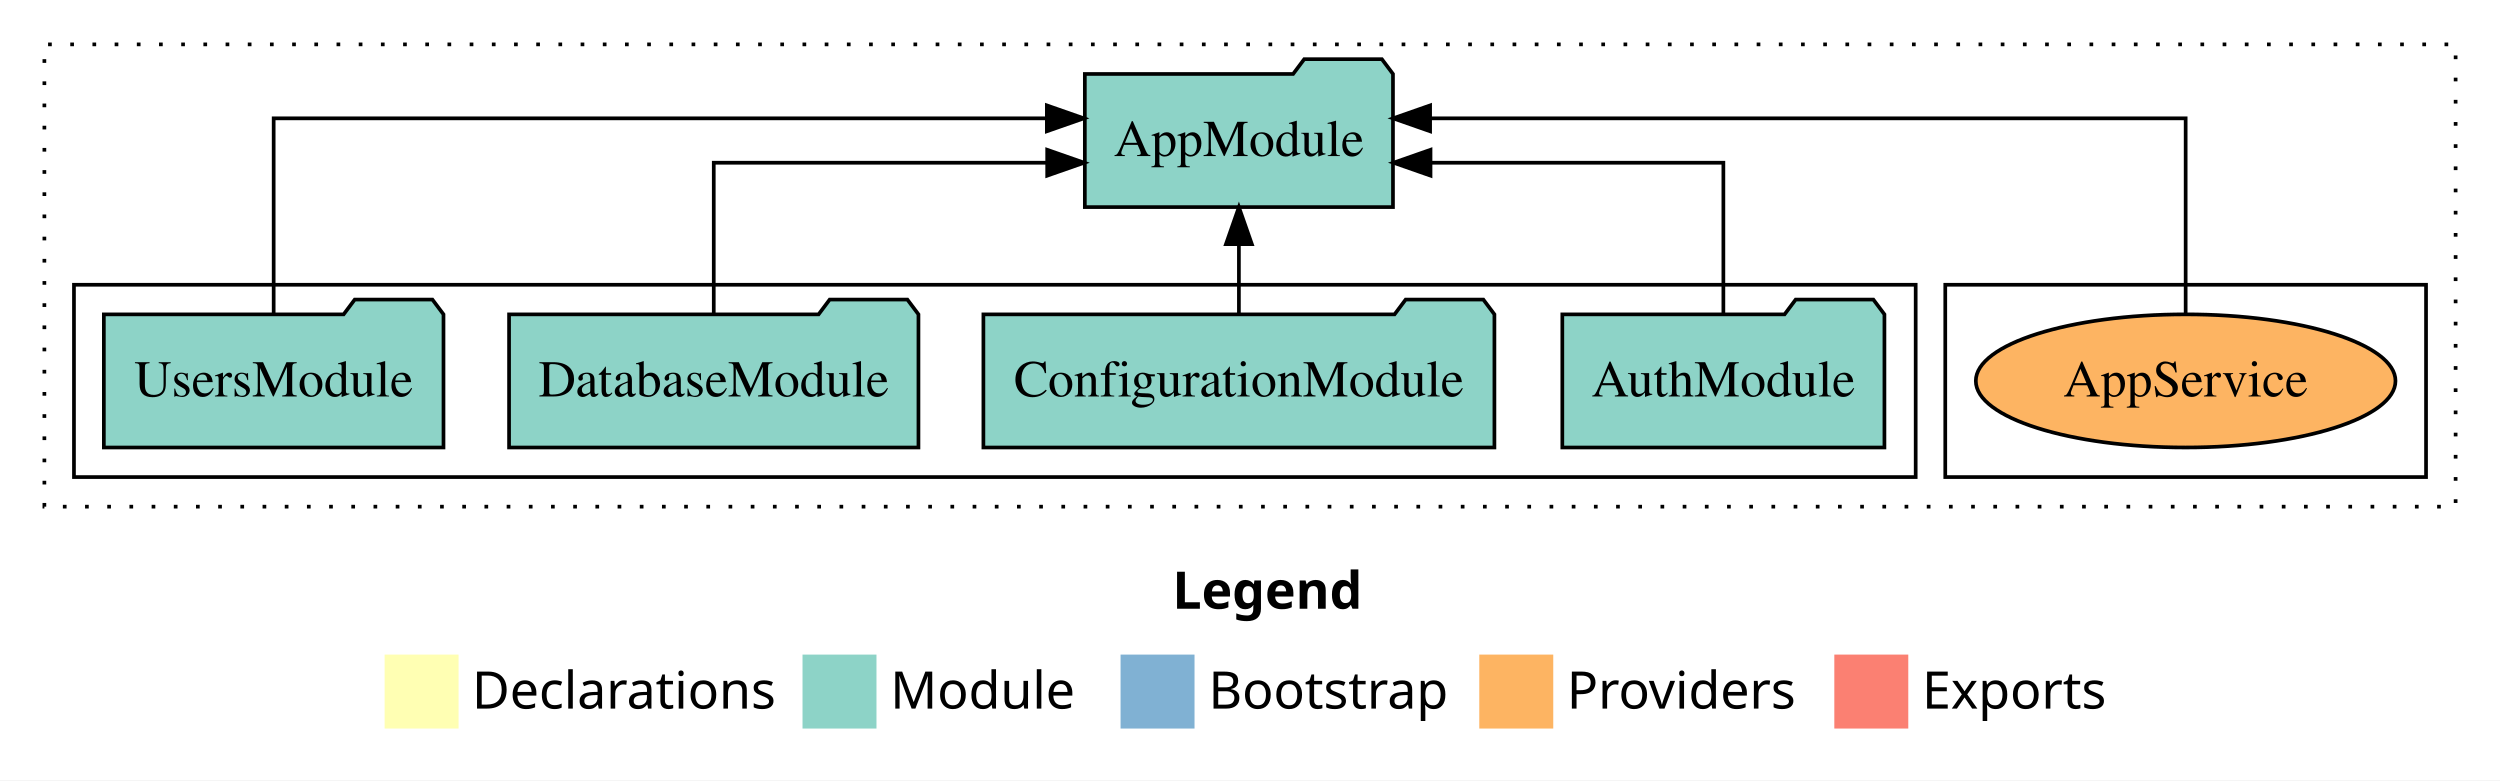
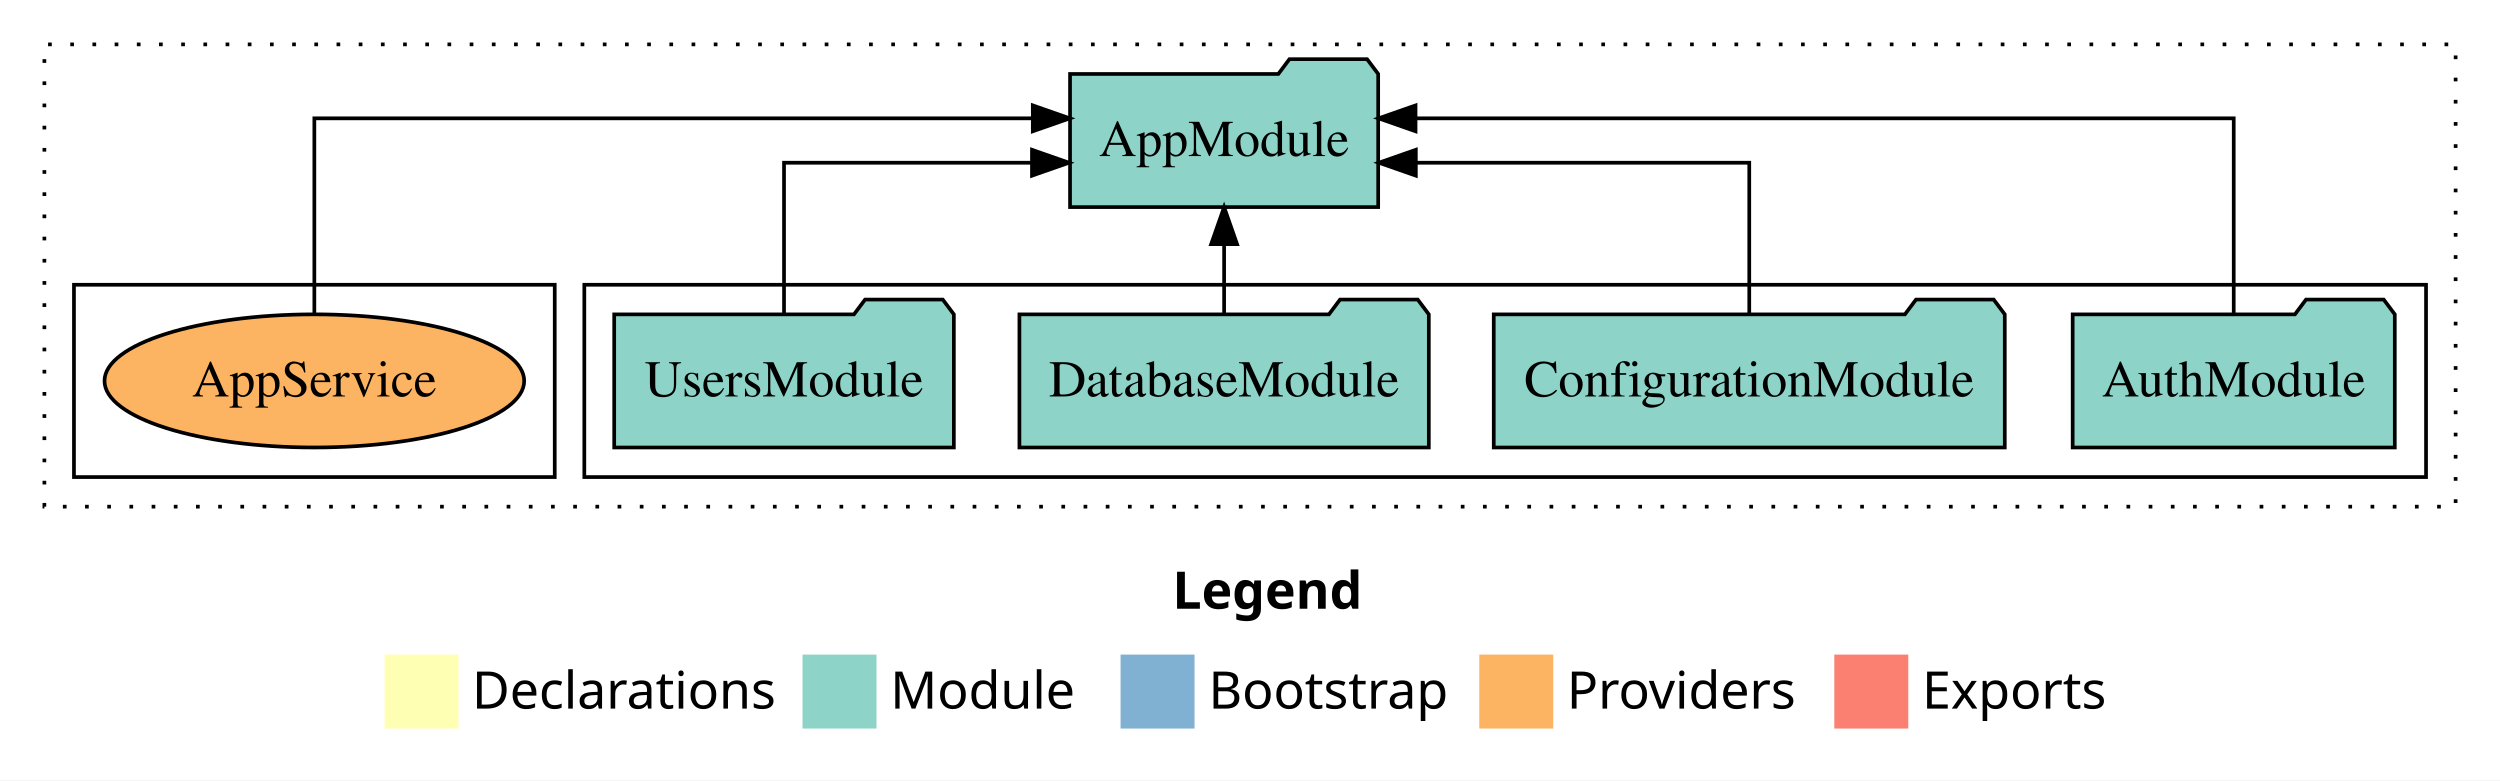
<svg xmlns="http://www.w3.org/2000/svg" width="676pt" height="211pt" viewBox="0.00 0.00 676.00 211.00">
  <g id="graph0" class="graph" transform="scale(1 1) rotate(0) translate(4 207)">
    <polygon fill="white" stroke="transparent" points="-4,4 -4,-207 672,-207 672,4 -4,4" />
    <text text-anchor="start" x="313.01" y="-42.4" font-family="Times-12" font-weight="bold" font-size="14.00">Legend</text>
    <polygon fill="#ffffb3" stroke="transparent" points="100,-10 100,-30 120,-30 120,-10 100,-10" />
    <text text-anchor="start" x="123.63" y="-15.4" font-family="Times-12" font-size="14.00">  Declarations</text>
    <polygon fill="#8dd3c7" stroke="transparent" points="213,-10 213,-30 233,-30 233,-10 213,-10" />
    <text text-anchor="start" x="236.73" y="-15.4" font-family="Times-12" font-size="14.00">  Module</text>
    <polygon fill="#80b1d3" stroke="transparent" points="299,-10 299,-30 319,-30 319,-10 299,-10" />
    <text text-anchor="start" x="322.78" y="-15.4" font-family="Times-12" font-size="14.00">  Bootstrap</text>
    <polygon fill="#fdb462" stroke="transparent" points="396,-10 396,-30 416,-30 416,-10 396,-10" />
    <text text-anchor="start" x="419.67" y="-15.4" font-family="Times-12" font-size="14.00">  Providers</text>
    <polygon fill="#fb8072" stroke="transparent" points="492,-10 492,-30 512,-30 512,-10 492,-10" />
    <text text-anchor="start" x="515.73" y="-15.4" font-family="Times-12" font-size="14.00">  Exports</text>
    <g id="clust1" class="cluster">
      <polygon fill="none" stroke="black" stroke-dasharray="1,5" points="8,-70 8,-195 660,-195 660,-70 8,-70" />
    </g>
+     <g id="clust3" class="cluster">
+       <polygon fill="none" stroke="black" points="154,-78 154,-130 652,-130 652,-78 154,-78" />
+     </g>
    <g id="clust6" class="cluster">
-       <polygon fill="none" stroke="black" points="522,-78 522,-130 652,-130 652,-78 522,-78" />
-     </g>
-     <g id="clust3" class="cluster">
-       <polygon fill="none" stroke="black" points="16,-78 16,-130 514,-130 514,-78 16,-78" />
+       <polygon fill="none" stroke="black" points="16,-78 16,-130 146,-130 146,-78 16,-78" />
    </g>
    <g id="node1" class="node">
-       <polygon fill="#8dd3c7" stroke="black" points="505.55,-122 502.55,-126 481.55,-126 478.55,-122 418.45,-122 418.45,-86 505.55,-86 505.55,-122" />
-       <text text-anchor="middle" x="462" y="-99.8" font-family="Times,serif" font-size="14.00">AuthModule</text>
+       <polygon fill="#8dd3c7" stroke="black" points="643.55,-122 640.55,-126 619.55,-126 616.55,-122 556.45,-122 556.45,-86 643.55,-86 643.55,-122" />
+       <text text-anchor="middle" x="600" y="-99.8" font-family="Times,serif" font-size="14.00">AuthModule</text>
    </g>
    <g id="node5" class="node">
-       <polygon fill="#8dd3c7" stroke="black" points="372.66,-187 369.66,-191 348.66,-191 345.66,-187 289.34,-187 289.34,-151 372.66,-151 372.66,-187" />
-       <text text-anchor="middle" x="331" y="-164.8" font-family="Times,serif" font-size="14.00">AppModule</text>
+       <polygon fill="#8dd3c7" stroke="black" points="368.66,-187 365.66,-191 344.66,-191 341.66,-187 285.34,-187 285.34,-151 368.66,-151 368.66,-187" />
+       <text text-anchor="middle" x="327" y="-164.8" font-family="Times,serif" font-size="14.00">AppModule</text>
    </g>
    <g id="edge1" class="edge">
-       <path fill="none" stroke="black" d="M462,-122.02C462,-139.37 462,-163 462,-163 462,-163 382.81,-163 382.81,-163" />
-       <polygon fill="black" stroke="black" points="382.81,-159.5 372.81,-163 382.81,-166.5 382.81,-159.5" />
+       <path fill="none" stroke="black" d="M600,-122.28C600,-143.32 600,-175 600,-175 600,-175 378.76,-175 378.76,-175" />
+       <polygon fill="black" stroke="black" points="378.76,-171.5 368.76,-175 378.76,-178.5 378.76,-171.5" />
    </g>
    <g id="node2" class="node">
-       <polygon fill="#8dd3c7" stroke="black" points="400.09,-122 397.09,-126 376.09,-126 373.09,-122 261.91,-122 261.91,-86 400.09,-86 400.09,-122" />
-       <text text-anchor="middle" x="331" y="-99.8" font-family="Times,serif" font-size="14.00">ConfigurationModule</text>
+       <polygon fill="#8dd3c7" stroke="black" points="538.09,-122 535.09,-126 514.09,-126 511.09,-122 399.91,-122 399.91,-86 538.09,-86 538.09,-122" />
+       <text text-anchor="middle" x="469" y="-99.8" font-family="Times,serif" font-size="14.00">ConfigurationModule</text>
    </g>
    <g id="edge2" class="edge">
-       <path fill="none" stroke="black" d="M331,-122.11C331,-122.11 331,-140.99 331,-140.99" />
-       <polygon fill="black" stroke="black" points="327.5,-140.99 331,-150.99 334.5,-140.99 327.5,-140.99" />
+       <path fill="none" stroke="black" d="M469,-122.02C469,-139.37 469,-163 469,-163 469,-163 378.84,-163 378.84,-163" />
+       <polygon fill="black" stroke="black" points="378.84,-159.5 368.84,-163 378.84,-166.5 378.84,-159.5" />
    </g>
    <g id="node3" class="node">
-       <polygon fill="#8dd3c7" stroke="black" points="244.35,-122 241.35,-126 220.35,-126 217.35,-122 133.65,-122 133.65,-86 244.35,-86 244.35,-122" />
-       <text text-anchor="middle" x="189" y="-99.8" font-family="Times,serif" font-size="14.00">DatabaseModule</text>
+       <polygon fill="#8dd3c7" stroke="black" points="382.35,-122 379.35,-126 358.35,-126 355.35,-122 271.65,-122 271.65,-86 382.35,-86 382.35,-122" />
+       <text text-anchor="middle" x="327" y="-99.8" font-family="Times,serif" font-size="14.00">DatabaseModule</text>
    </g>
    <g id="edge3" class="edge">
-       <path fill="none" stroke="black" d="M189,-122.02C189,-139.37 189,-163 189,-163 189,-163 279.16,-163 279.16,-163" />
-       <polygon fill="black" stroke="black" points="279.16,-166.5 289.16,-163 279.16,-159.5 279.16,-166.5" />
+       <path fill="none" stroke="black" d="M327,-122.11C327,-122.11 327,-140.99 327,-140.99" />
+       <polygon fill="black" stroke="black" points="323.5,-140.99 327,-150.99 330.5,-140.99 323.5,-140.99" />
    </g>
    <g id="node4" class="node">
-       <polygon fill="#8dd3c7" stroke="black" points="115.92,-122 112.92,-126 91.92,-126 88.92,-122 24.08,-122 24.08,-86 115.92,-86 115.92,-122" />
-       <text text-anchor="middle" x="70" y="-99.8" font-family="Times,serif" font-size="14.00">UsersModule</text>
+       <polygon fill="#8dd3c7" stroke="black" points="253.92,-122 250.92,-126 229.92,-126 226.92,-122 162.08,-122 162.08,-86 253.92,-86 253.92,-122" />
+       <text text-anchor="middle" x="208" y="-99.8" font-family="Times,serif" font-size="14.00">UsersModule</text>
    </g>
    <g id="edge4" class="edge">
-       <path fill="none" stroke="black" d="M70,-122.28C70,-143.32 70,-175 70,-175 70,-175 279.07,-175 279.07,-175" />
-       <polygon fill="black" stroke="black" points="279.07,-178.5 289.07,-175 279.07,-171.5 279.07,-178.5" />
+       <path fill="none" stroke="black" d="M208,-122.02C208,-139.37 208,-163 208,-163 208,-163 275.05,-163 275.05,-163" />
+       <polygon fill="black" stroke="black" points="275.05,-166.5 285.05,-163 275.05,-159.5 275.05,-166.5" />
    </g>
    <g id="node6" class="node">
-       <ellipse fill="#fdb462" stroke="black" cx="587" cy="-104" rx="56.74" ry="18" />
-       <text text-anchor="middle" x="587" y="-99.8" font-family="Times,serif" font-size="14.00">AppService</text>
+       <ellipse fill="#fdb462" stroke="black" cx="81" cy="-104" rx="56.74" ry="18" />
+       <text text-anchor="middle" x="81" y="-99.8" font-family="Times,serif" font-size="14.00">AppService</text>
    </g>
    <g id="edge5" class="edge">
-       <path fill="none" stroke="black" d="M587,-122.28C587,-143.32 587,-175 587,-175 587,-175 382.7,-175 382.7,-175" />
-       <polygon fill="black" stroke="black" points="382.7,-171.5 372.7,-175 382.7,-178.5 382.7,-171.5" />
+       <path fill="none" stroke="black" d="M81,-122.28C81,-143.32 81,-175 81,-175 81,-175 275.27,-175 275.27,-175" />
+       <polygon fill="black" stroke="black" points="275.27,-178.5 285.27,-175 275.27,-171.5 275.27,-178.5" />
    </g>
  </g>
</svg>
